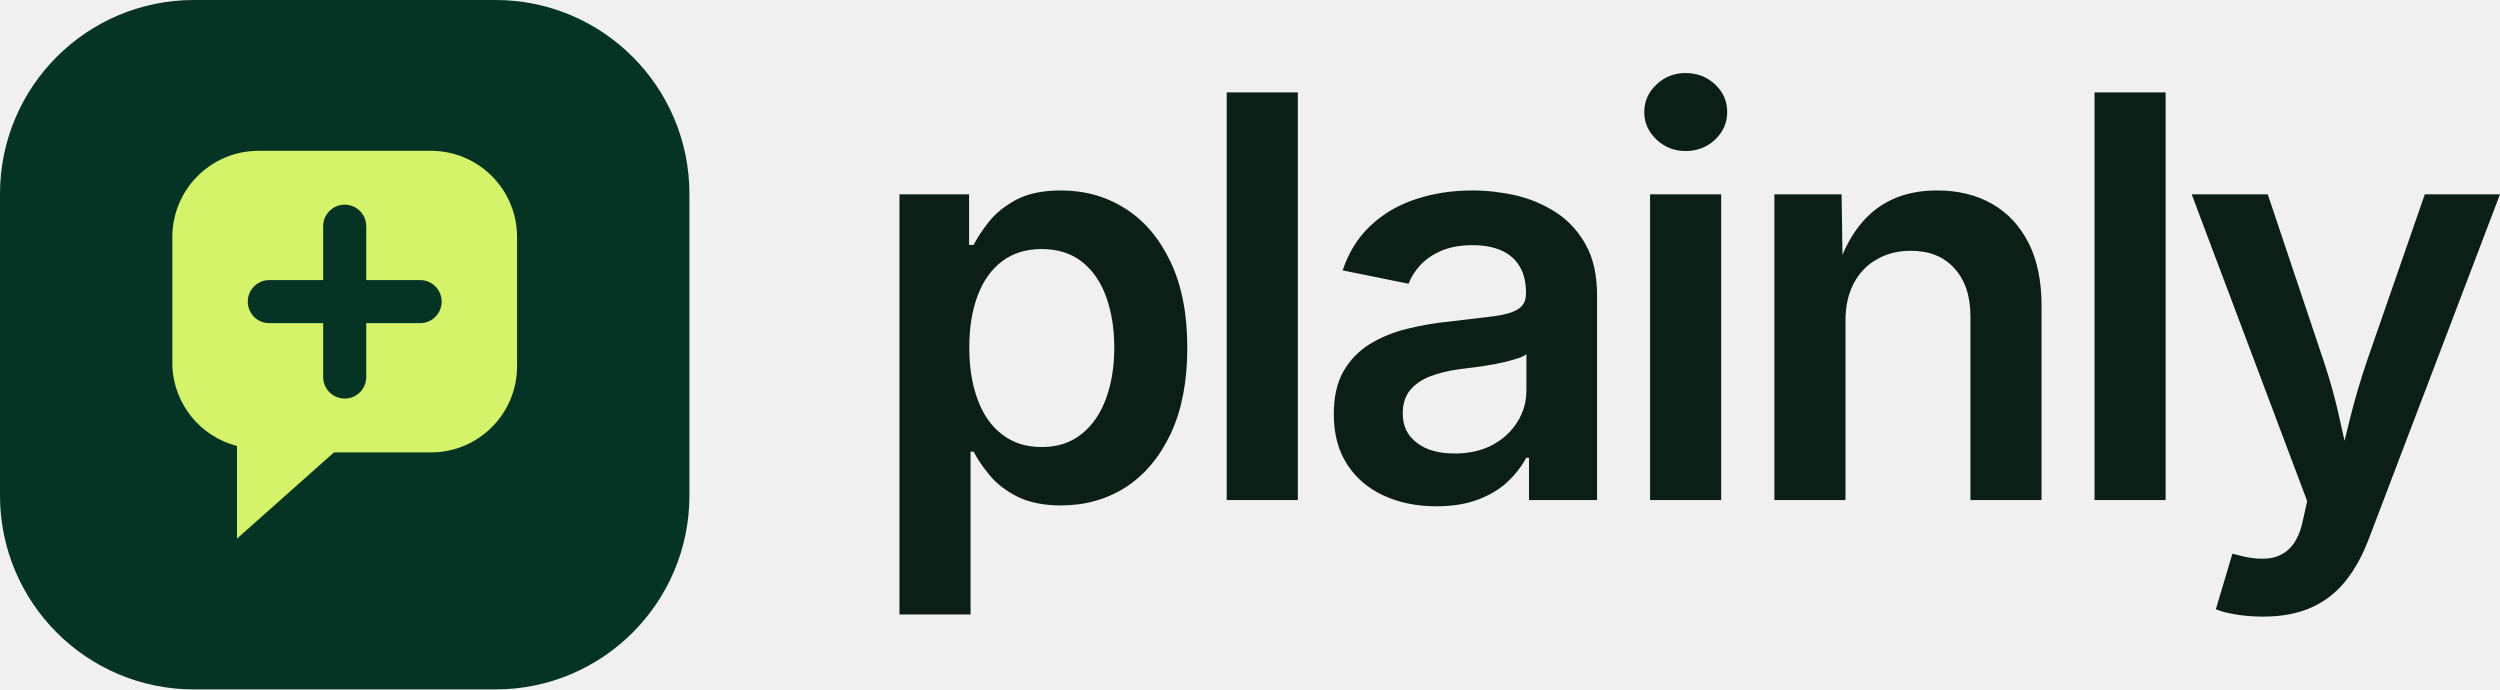
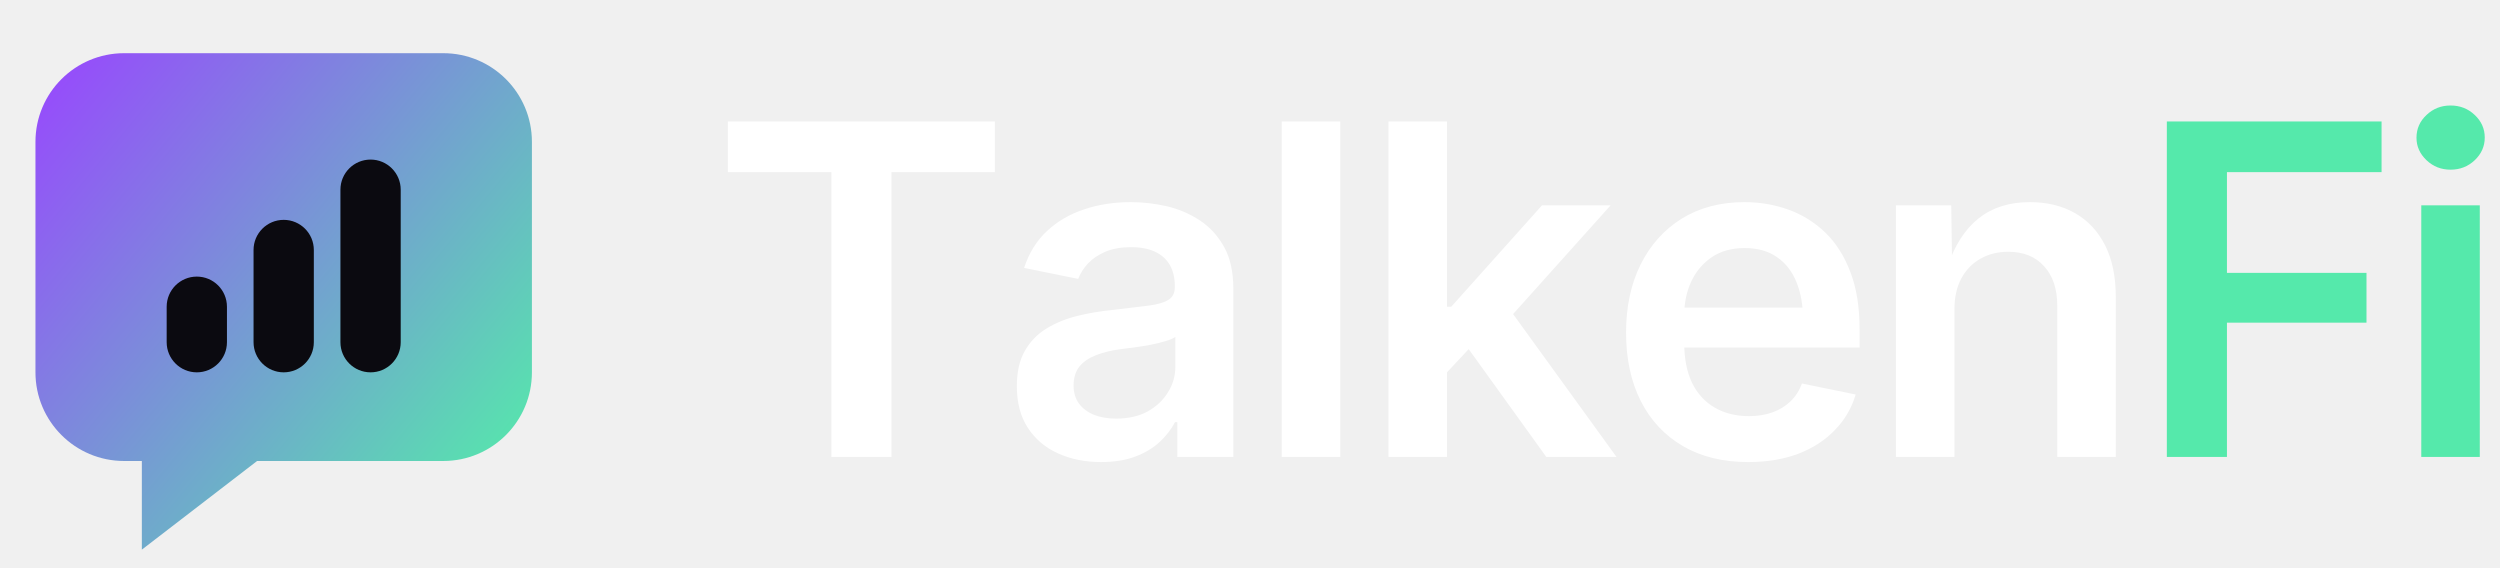
- <svg xmlns="http://www.w3.org/2000/svg" viewBox="0 0 116.04 32" width="116.04" height="32">
-   <g transform="scale(1)">
-     <rect width="32" height="32" rx="9" fill="#063424" />
-     <path d="M8 11a4 4 0 0 1 4-4h8a4 4 0 0 1 4 4v6a4 4 0 0 1-4 4h-4.5L11 25v-4.3A4 4 0 0 1 8 17v-6Z" fill="#d4f36b" />
-     <path d="M12.5 14h7M16 10.5v7" stroke="#063424" stroke-width="2" stroke-linecap="round" />
+ <svg xmlns="http://www.w3.org/2000/svg" viewBox="0 0 141 32" width="141" height="32">
+   <g transform="translate(0 0) scale(1)">
+     <defs>
+       <linearGradient id="tf-g" x1="2" y1="3" x2="30" y2="26" gradientUnits="userSpaceOnUse">
+         <stop offset="0" stop-color="#9945ff" />
+         <stop offset="1" stop-color="#55e9ab" />
+       </linearGradient>
+     </defs>
+     <path d="M7 3h18a5 5 0 0 1 5 5v13a5 5 0 0 1-5 5H14.5L8 31v-5H7a5 5 0 0 1-5-5V8a5 5 0 0 1 5-5Z" fill="url(#tf-g)" />
+     <rect x="9.4" y="15.6" width="3.4" height="5.4" rx="1.7" fill="#0b0a10" />
+     <rect x="14.3" y="12.4" width="3.4" height="8.6" rx="1.7" fill="#0b0a10" />
+     <rect x="19.2" y="9" width="3.4" height="12" rx="1.7" fill="#0b0a10" />
  </g>
-   <path transform="translate(40 23.21)" d="M5.05 5.31L1.75 5.31L1.75-14.19L4.98-14.19L4.98-11.84L5.19-11.84Q5.45-12.35 5.92-12.94Q6.39-13.52 7.19-13.95Q8-14.37 9.25-14.37Q10.91-14.37 12.23-13.53Q13.55-12.70 14.33-11.06Q15.11-9.43 15.11-7.07Q15.11-4.74 14.35-3.10Q13.58-1.46 12.26-0.60Q10.93 0.25 9.24 0.25Q8.04 0.25 7.22-0.16Q6.41-0.57 5.93-1.16Q5.45-1.74 5.19-2.25L5.05-2.25L5.05 5.31M8.35-2.46Q9.46-2.46 10.21-3.07Q10.96-3.67 11.34-4.72Q11.72-5.76 11.72-7.08Q11.72-8.40 11.34-9.44Q10.97-10.47 10.22-11.06Q9.47-11.65 8.35-11.65Q7.26-11.65 6.51-11.08Q5.76-10.51 5.38-9.49Q4.99-8.47 4.99-7.08Q4.99-5.70 5.38-4.66Q5.76-3.62 6.52-3.04Q7.27-2.46 8.35-2.46M16.94-18.92L20.24-18.92L20.24 0L16.94 0L16.94-18.92M26.66 0.29Q25.32 0.29 24.24-0.20Q23.16-0.69 22.54-1.64Q21.91-2.59 21.91-3.99Q21.91-5.19 22.36-5.98Q22.82-6.77 23.58-7.24Q24.35-7.71 25.32-7.95Q26.28-8.19 27.32-8.29Q28.55-8.43 29.33-8.53Q30.10-8.63 30.46-8.86Q30.83-9.09 30.83-9.57L30.83-9.64Q30.83-10.33 30.55-10.82Q30.27-11.31 29.72-11.57Q29.16-11.83 28.35-11.83Q27.53-11.83 26.92-11.58Q26.32-11.32 25.94-10.92Q25.56-10.51 25.38-10.04L22.32-10.66Q22.74-11.92 23.62-12.74Q24.49-13.56 25.70-13.96Q26.92-14.37 28.34-14.37Q29.34-14.37 30.36-14.14Q31.38-13.90 32.24-13.34Q33.09-12.78 33.61-11.84Q34.13-10.91 34.13-9.48L34.13 0L30.97 0L30.97-1.96L30.84-1.96Q30.52-1.36 29.97-0.84Q29.42-0.33 28.60-0.02Q27.78 0.29 26.66 0.29M27.51-2.16Q28.54-2.16 29.28-2.56Q30.03-2.97 30.44-3.64Q30.85-4.30 30.85-5.09L30.85-6.77Q30.69-6.64 30.30-6.53Q29.91-6.41 29.44-6.32Q28.96-6.23 28.50-6.17Q28.03-6.11 27.72-6.07Q26.98-5.97 26.38-5.74Q25.79-5.51 25.45-5.10Q25.11-4.68 25.11-4.02Q25.11-3.42 25.42-3Q25.74-2.59 26.27-2.37Q26.81-2.16 27.51-2.16M39.89 0L36.59 0L36.59-14.19L39.89-14.19L39.89 0M38.24-16.20Q37.45-16.20 36.89-16.73Q36.32-17.27 36.32-18Q36.32-18.76 36.89-19.29Q37.45-19.82 38.24-19.82Q39.04-19.82 39.61-19.29Q40.17-18.76 40.17-18.01Q40.17-17.27 39.61-16.73Q39.04-16.20 38.24-16.20M45.66-8.32L45.66 0L42.36 0L42.36-14.19L45.48-14.19L45.53-10.69L45.26-10.69Q45.86-12.53 47.01-13.45Q48.17-14.37 49.91-14.37Q51.37-14.37 52.46-13.75Q53.55-13.13 54.16-11.93Q54.76-10.74 54.76-9.03L54.76 0L51.46 0L51.46-8.52Q51.46-9.94 50.72-10.75Q49.99-11.57 48.69-11.57Q47.81-11.57 47.13-11.18Q46.44-10.80 46.05-10.07Q45.66-9.34 45.66-8.32M57.22-18.92L60.52-18.92L60.52 0L57.22 0L57.22-18.92M62.85 5.07L63.62 2.49L64.02 2.59Q64.76 2.78 65.35 2.70Q65.93 2.62 66.33 2.19Q66.72 1.76 66.89 0.95L67.09 0.05L61.73-14.19L65.26-14.19L67.85-6.47Q68.31-5.10 68.60-3.75Q68.89-2.39 69.25-0.96L68.38-0.96Q68.73-2.39 69.07-3.75Q69.41-5.12 69.87-6.47L72.55-14.19L76.04-14.19L69.94 1.83Q69.51 2.96 68.87 3.76Q68.22 4.57 67.28 4.99Q66.34 5.41 65.06 5.41Q64.36 5.41 63.77 5.31Q63.18 5.21 62.85 5.07" fill="#0b1f17" />
+   <g transform="translate(40 25.77)">
+     <path d="M6.89-16.06L1.05-16.06L1.05-18.92L16.11-18.92L16.11-16.06L10.28-16.06L10.28 0L6.89 0ZM22.10 0.29Q20.75 0.29 19.67-0.20Q18.59-0.69 17.97-1.64Q17.35-2.59 17.35-3.99Q17.35-5.19 17.80-5.98Q18.25-6.77 19.02-7.24Q19.79-7.71 20.75-7.95Q21.72-8.19 22.76-8.29Q23.99-8.43 24.76-8.53Q25.54-8.63 25.90-8.86Q26.26-9.09 26.26-9.57L26.26-9.64Q26.26-10.33 25.98-10.82Q25.70-11.31 25.15-11.57Q24.60-11.83 23.79-11.83Q22.96-11.83 22.36-11.58Q21.75-11.32 21.37-10.92Q20.99-10.51 20.81-10.04L17.76-10.66Q18.17-11.92 19.05-12.74Q19.93-13.56 21.14-13.96Q22.35-14.37 23.77-14.37Q24.78-14.37 25.80-14.14Q26.82-13.90 27.67-13.34Q28.52-12.78 29.04-11.84Q29.56-10.91 29.56-9.48L29.56 0L26.40 0L26.40-1.96L26.27-1.96Q25.96-1.36 25.40-0.84Q24.85-0.33 24.03-0.02Q23.21 0.29 22.10 0.29ZM22.95-2.16Q23.98-2.16 24.72-2.56Q25.46-2.97 25.87-3.64Q26.29-4.30 26.29-5.09L26.29-6.77Q26.12-6.64 25.73-6.53Q25.35-6.41 24.87-6.32Q24.39-6.23 23.93-6.17Q23.47-6.11 23.15-6.07Q22.41-5.97 21.82-5.74Q21.22-5.51 20.88-5.10Q20.55-4.68 20.55-4.02Q20.55-3.42 20.86-3Q21.17-2.59 21.71-2.37Q22.25-2.16 22.95-2.16ZM32.29-18.92L35.59-18.92L35.59 0L32.29 0ZM43.88-7.20L41.33-4.47L41.33-8.47L41.85-8.47L46.97-14.19L50.84-14.19L44.57-7.20L43.88-7.20ZM41.61 0L38.31 0L38.31-18.92L41.61-18.92L41.61 0ZM51.17 0L47.21 0L42.56-6.46L44.80-8.80ZM58.60 0.29Q56.46 0.29 54.92-0.61Q53.37-1.51 52.54-3.15Q51.71-4.79 51.71-7.01Q51.71-9.20 52.53-10.85Q53.35-12.50 54.85-13.44Q56.36-14.37 58.39-14.37Q59.68-14.37 60.86-13.95Q62.03-13.53 62.94-12.66Q63.85-11.78 64.36-10.43Q64.88-9.08 64.88-7.21L64.88-6.17L53.27-6.17L53.27-8.42L63.24-8.42L61.69-7.76Q61.69-8.95 61.32-9.86Q60.95-10.77 60.22-11.27Q59.49-11.78 58.40-11.78Q57.31-11.78 56.55-11.27Q55.79-10.75 55.39-9.90Q54.99-9.04 54.99-7.99L54.99-6.44Q54.99-5.09 55.44-4.16Q55.90-3.24 56.73-2.77Q57.55-2.30 58.64-2.30Q59.37-2.30 59.96-2.51Q60.55-2.72 60.98-3.13Q61.41-3.54 61.63-4.14L64.66-3.52Q64.32-2.37 63.49-1.52Q62.67-0.66 61.43-0.18Q60.19 0.29 58.60 0.29ZM70.23-8.32L70.23 0L66.93 0L66.93-14.19L70.05-14.19L70.10-10.69L69.83-10.69Q70.43-12.53 71.59-13.45Q72.74-14.37 74.48-14.37Q75.94-14.37 77.03-13.75Q78.12-13.13 78.73-11.93Q79.33-10.74 79.33-9.03L79.33 0L76.03 0L76.03-8.52Q76.03-9.94 75.29-10.75Q74.56-11.57 73.26-11.57Q72.39-11.57 71.70-11.18Q71.02-10.80 70.62-10.07Q70.23-9.34 70.23-8.32Z" fill="#ffffff" />
+     <path d="M85.60 0L82.21 0L82.21-18.92L94.32-18.92L94.32-16.06L85.60-16.06L85.60-10.38L93.47-10.38L93.47-7.57L85.60-7.57ZM99.86 0L96.56 0L96.56-14.19L99.86-14.19L99.86 0ZM98.21-16.20Q97.42-16.20 96.86-16.73Q96.29-17.27 96.29-18Q96.29-18.76 96.86-19.29Q97.42-19.82 98.21-19.82Q99.01-19.82 99.57-19.29Q100.14-18.76 100.14-18.01Q100.14-17.27 99.57-16.73Q99.01-16.20 98.21-16.20Z" fill="#55e9ab" />
+   </g>
</svg>
